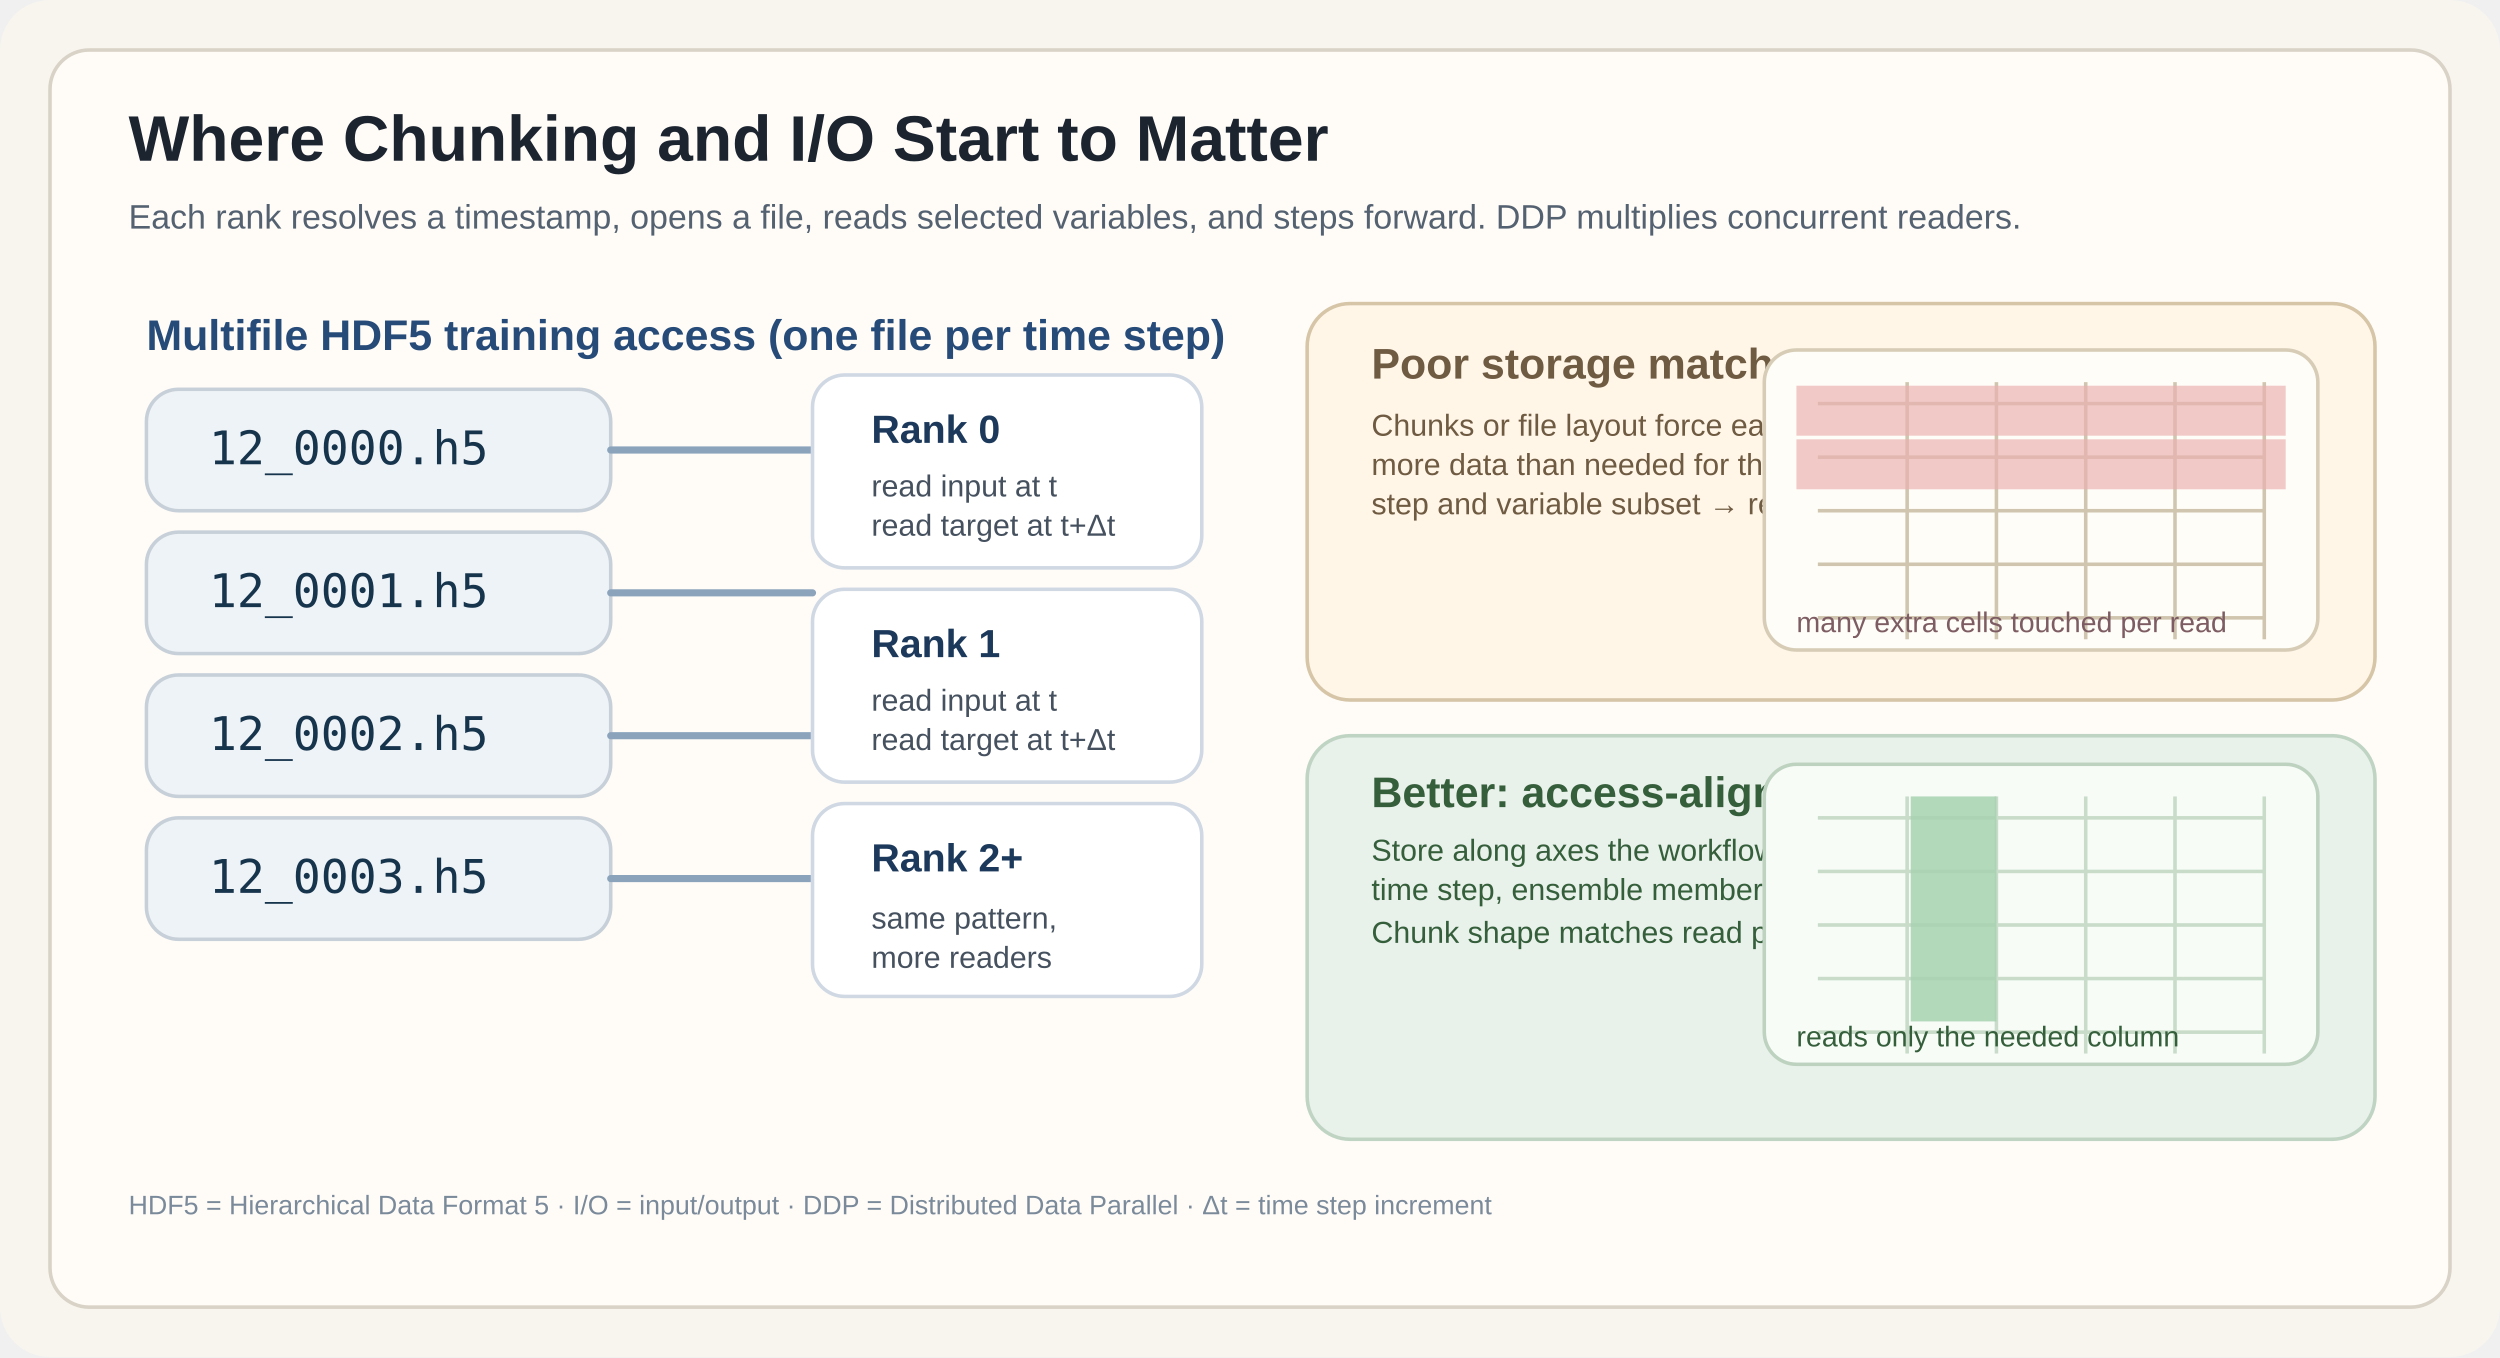
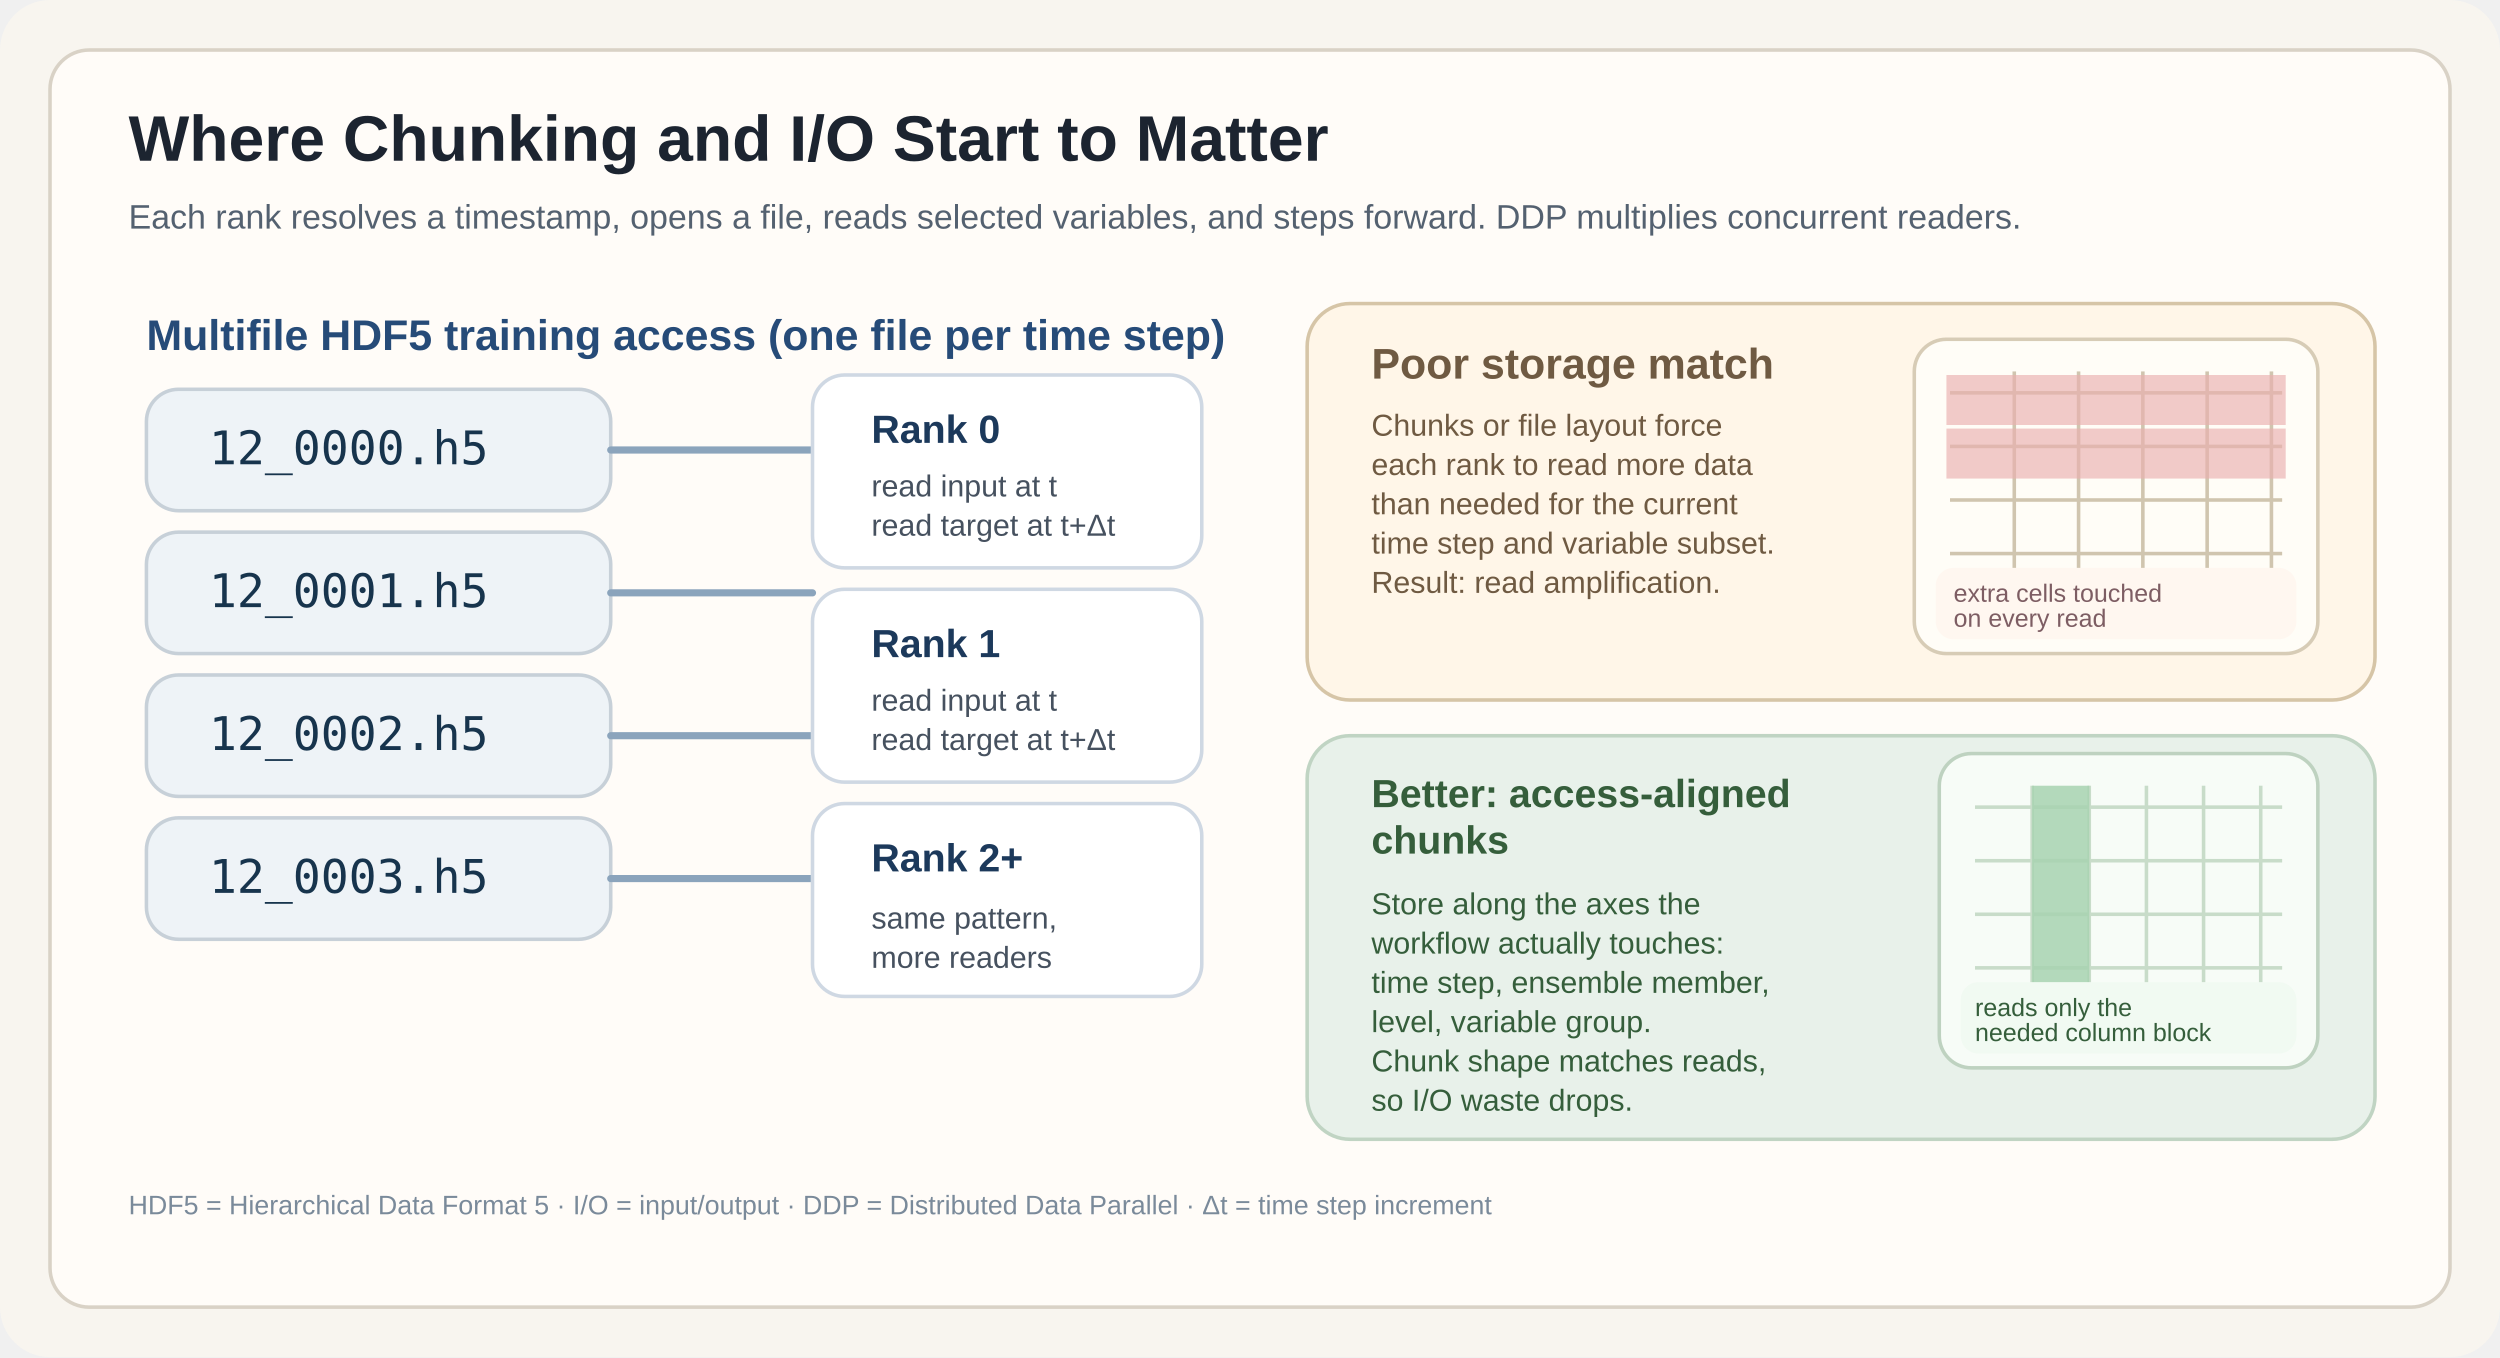
<svg xmlns="http://www.w3.org/2000/svg" viewBox="0 0 1400 760" fill="none" role="img" aria-labelledby="title desc">
  <rect width="1400" height="760" rx="28" fill="#F8F5EF" />
  <rect x="28" y="28" width="1344" height="704" rx="22" fill="#FFFCF8" stroke="#D9D2C6" stroke-width="2" />
  <text x="72" y="90" fill="#1C2430" font-family="IBM Plex Sans, Arial, sans-serif" font-size="36" font-weight="700">Where Chunking and I/O Start to Matter</text>
  <text x="72" y="128" fill="#546170" font-family="IBM Plex Sans, Arial, sans-serif" font-size="19">Each rank resolves a timestamp, opens a file, reads selected variables, and steps forward. DDP multiplies concurrent readers.</text>
  <text x="82" y="196" fill="#264B78" font-family="IBM Plex Sans, Arial, sans-serif" font-size="24" font-weight="700">Multifile HDF5 training access (one file per time step)</text>
  <rect x="82" y="218" width="260" height="68" rx="18" fill="#EEF3F7" stroke="#C7D0D8" stroke-width="2" />
  <text x="117" y="260" fill="#17344D" font-family="IBM Plex Mono, monospace" font-size="26">12_0000.h5</text>
  <rect x="82" y="298" width="260" height="68" rx="18" fill="#EEF3F7" stroke="#C7D0D8" stroke-width="2" />
  <text x="117" y="340" fill="#17344D" font-family="IBM Plex Mono, monospace" font-size="26">12_0001.h5</text>
  <rect x="82" y="378" width="260" height="68" rx="18" fill="#EEF3F7" stroke="#C7D0D8" stroke-width="2" />
  <text x="117" y="420" fill="#17344D" font-family="IBM Plex Mono, monospace" font-size="26">12_0002.h5</text>
  <rect x="82" y="458" width="260" height="68" rx="18" fill="#EEF3F7" stroke="#C7D0D8" stroke-width="2" />
  <text x="117" y="500" fill="#17344D" font-family="IBM Plex Mono, monospace" font-size="26">12_0003.h5</text>
  <g stroke="#8BA4BC" stroke-width="4" stroke-linecap="round">
    <path d="M342 252H455" />
    <path d="M342 332H455" />
    <path d="M342 412H455" />
    <path d="M342 492H455" />
  </g>
  <g>
    <rect x="455" y="210" width="218" height="108" rx="18" fill="#FFFFFF" stroke="#CFD8E3" stroke-width="2" />
    <text x="488" y="248" fill="#1C395B" font-family="IBM Plex Sans, Arial, sans-serif" font-size="22" font-weight="700">Rank 0</text>
    <text x="488" y="278" fill="#46515F" font-family="IBM Plex Sans, Arial, sans-serif" font-size="17">read input at t</text>
    <text x="488" y="300" fill="#46515F" font-family="IBM Plex Sans, Arial, sans-serif" font-size="17">read target at t+Δt</text>
  </g>
  <g>
    <rect x="455" y="330" width="218" height="108" rx="18" fill="#FFFFFF" stroke="#CFD8E3" stroke-width="2" />
    <text x="488" y="368" fill="#1C395B" font-family="IBM Plex Sans, Arial, sans-serif" font-size="22" font-weight="700">Rank 1</text>
    <text x="488" y="398" fill="#46515F" font-family="IBM Plex Sans, Arial, sans-serif" font-size="17">read input at t</text>
    <text x="488" y="420" fill="#46515F" font-family="IBM Plex Sans, Arial, sans-serif" font-size="17">read target at t+Δt</text>
  </g>
  <g>
    <rect x="455" y="450" width="218" height="108" rx="18" fill="#FFFFFF" stroke="#CFD8E3" stroke-width="2" />
    <text x="488" y="488" fill="#1C395B" font-family="IBM Plex Sans, Arial, sans-serif" font-size="22" font-weight="700">Rank 2+</text>
    <text x="488" y="520" fill="#46515F" font-family="IBM Plex Sans, Arial, sans-serif" font-size="17">same pattern,</text>
    <text x="488" y="542" fill="#46515F" font-family="IBM Plex Sans, Arial, sans-serif" font-size="17">more readers</text>
  </g>
  <rect x="732" y="170" width="598" height="222" rx="24" fill="#FFF6E8" stroke="#D6C5A7" stroke-width="2" />
  <text x="768" y="212" fill="#6F5A42" font-family="IBM Plex Sans, Arial, sans-serif" font-size="24" font-weight="700">Poor storage match</text>
-   <text x="768" y="244" fill="#6F5A42" font-family="IBM Plex Sans, Arial, sans-serif" font-size="17">Chunks or file layout force each rank to read</text>
-   <text x="768" y="266" fill="#6F5A42" font-family="IBM Plex Sans, Arial, sans-serif" font-size="17">more data than needed for the current time</text>
-   <text x="768" y="288" fill="#6F5A42" font-family="IBM Plex Sans, Arial, sans-serif" font-size="17">step and variable subset → read amplification.</text>
-   <g transform="translate(988 196)">
-     <rect x="0" y="0" width="310" height="168" rx="18" fill="#FFFDF7" stroke="#D7CCB6" stroke-width="2" />
-     <path d="M30 30H280M30 60H280M30 90H280M30 120H280M30 150H280" stroke="#D0C5AF" stroke-width="2" />
-     <path d="M80 18V162M130 18V162M180 18V162M230 18V162M280 18V162" stroke="#D0C5AF" stroke-width="2" />
-     <rect x="18" y="20" width="274" height="28" fill="#EAB0B0" fill-opacity="0.65" />
-     <rect x="18" y="50" width="274" height="28" fill="#EAB0B0" fill-opacity="0.65" />
-     <text x="18" y="158" fill="#7D5D63" font-family="IBM Plex Sans, Arial, sans-serif" font-size="16">many extra cells touched per read</text>
+   <text x="768" y="244" fill="#6F5A42" font-family="IBM Plex Sans, Arial, sans-serif" font-size="17">Chunks or file layout force</text>
+   <text x="768" y="266" fill="#6F5A42" font-family="IBM Plex Sans, Arial, sans-serif" font-size="17">each rank to read more data</text>
+   <text x="768" y="288" fill="#6F5A42" font-family="IBM Plex Sans, Arial, sans-serif" font-size="17">than needed for the current</text>
+   <text x="768" y="310" fill="#6F5A42" font-family="IBM Plex Sans, Arial, sans-serif" font-size="17">time step and variable subset.</text>
+   <text x="768" y="332" fill="#6F5A42" font-family="IBM Plex Sans, Arial, sans-serif" font-size="17">Result: read amplification.</text>
+   <g transform="translate(1072 190)">
+     <rect x="0" y="0" width="226" height="176" rx="18" fill="#FFFDF7" stroke="#D7CCB6" stroke-width="2" />
+     <path d="M20 30H206M20 60H206M20 90H206M20 120H206" stroke="#D0C5AF" stroke-width="2" />
+     <path d="M56 18V130M92 18V130M128 18V130M164 18V130M200 18V130" stroke="#D0C5AF" stroke-width="2" />
+     <rect x="18" y="20" width="190" height="28" fill="#EAB0B0" fill-opacity="0.65" />
+     <rect x="18" y="50" width="190" height="28" fill="#EAB0B0" fill-opacity="0.65" />
+     <rect x="12" y="128" width="202" height="40" rx="10" fill="#FFF7F0" />
+     <text x="22" y="147" fill="#7D5D63" font-family="IBM Plex Sans, Arial, sans-serif" font-size="14">extra cells touched</text>
+     <text x="22" y="161" fill="#7D5D63" font-family="IBM Plex Sans, Arial, sans-serif" font-size="14">on every read</text>
  </g>
  <rect x="732" y="412" width="598" height="226" rx="24" fill="#E8F1EA" stroke="#C0D4C3" stroke-width="2" />
-   <text x="768" y="452" fill="#355E3B" font-family="IBM Plex Sans, Arial, sans-serif" font-size="24" font-weight="700">Better: access-aligned layout</text>
-   <text x="768" y="482" fill="#355E3B" font-family="IBM Plex Sans, Arial, sans-serif" font-size="17">Store along axes the workflow actually touches:</text>
-   <text x="768" y="504" fill="#355E3B" font-family="IBM Plex Sans, Arial, sans-serif" font-size="17">time step, ensemble member, level, variable group.</text>
-   <text x="768" y="528" fill="#355E3B" font-family="IBM Plex Sans, Arial, sans-serif" font-size="17">Chunk shape matches read pattern → far less I/O waste.</text>
-   <g transform="translate(988 428)">
-     <rect x="0" y="0" width="310" height="168" rx="18" fill="#F7FCF7" stroke="#BED2C0" stroke-width="2" />
-     <path d="M30 30H280M30 60H280M30 90H280M30 120H280M30 150H280" stroke="#C8DCC9" stroke-width="2" />
-     <path d="M80 18V162M130 18V162M180 18V162M230 18V162M280 18V162" stroke="#C8DCC9" stroke-width="2" />
-     <rect x="82" y="18" width="48" height="126" fill="#A7D2B0" fill-opacity="0.85" />
-     <text x="18" y="158" fill="#355E3B" font-family="IBM Plex Sans, Arial, sans-serif" font-size="16">reads only the needed column</text>
+   <text x="768" y="452" fill="#355E3B" font-family="IBM Plex Sans, Arial, sans-serif" font-size="22" font-weight="700">Better: access-aligned</text>
+   <text x="768" y="478" fill="#355E3B" font-family="IBM Plex Sans, Arial, sans-serif" font-size="22" font-weight="700">chunks</text>
+   <text x="768" y="512" fill="#355E3B" font-family="IBM Plex Sans, Arial, sans-serif" font-size="17">Store along the axes the</text>
+   <text x="768" y="534" fill="#355E3B" font-family="IBM Plex Sans, Arial, sans-serif" font-size="17">workflow actually touches:</text>
+   <text x="768" y="556" fill="#355E3B" font-family="IBM Plex Sans, Arial, sans-serif" font-size="17">time step, ensemble member,</text>
+   <text x="768" y="578" fill="#355E3B" font-family="IBM Plex Sans, Arial, sans-serif" font-size="17">level, variable group.</text>
+   <text x="768" y="600" fill="#355E3B" font-family="IBM Plex Sans, Arial, sans-serif" font-size="17">Chunk shape matches reads,</text>
+   <text x="768" y="622" fill="#355E3B" font-family="IBM Plex Sans, Arial, sans-serif" font-size="17">so I/O waste drops.</text>
+   <g transform="translate(1086 422)">
+     <rect x="0" y="0" width="212" height="176" rx="18" fill="#F7FCF7" stroke="#BED2C0" stroke-width="2" />
+     <path d="M20 30H192M20 60H192M20 90H192M20 120H192" stroke="#C8DCC9" stroke-width="2" />
+     <path d="M52 18V130M84 18V130M116 18V130M148 18V130M180 18V130" stroke="#C8DCC9" stroke-width="2" />
+     <rect x="52" y="18" width="32" height="126" fill="#A7D2B0" fill-opacity="0.85" />
+     <rect x="12" y="128" width="188" height="40" rx="10" fill="#F1FAF2" />
+     <text x="20" y="147" fill="#355E3B" font-family="IBM Plex Sans, Arial, sans-serif" font-size="14">reads only the</text>
+     <text x="20" y="161" fill="#355E3B" font-family="IBM Plex Sans, Arial, sans-serif" font-size="14">needed column block</text>
  </g>
  <text x="72" y="680" fill="#7A8A9A" font-family="IBM Plex Sans, Arial, sans-serif" font-size="15">HDF5 = Hierarchical Data Format 5 · I/O = input/output · DDP = Distributed Data Parallel · Δt = time step increment</text>
</svg>
